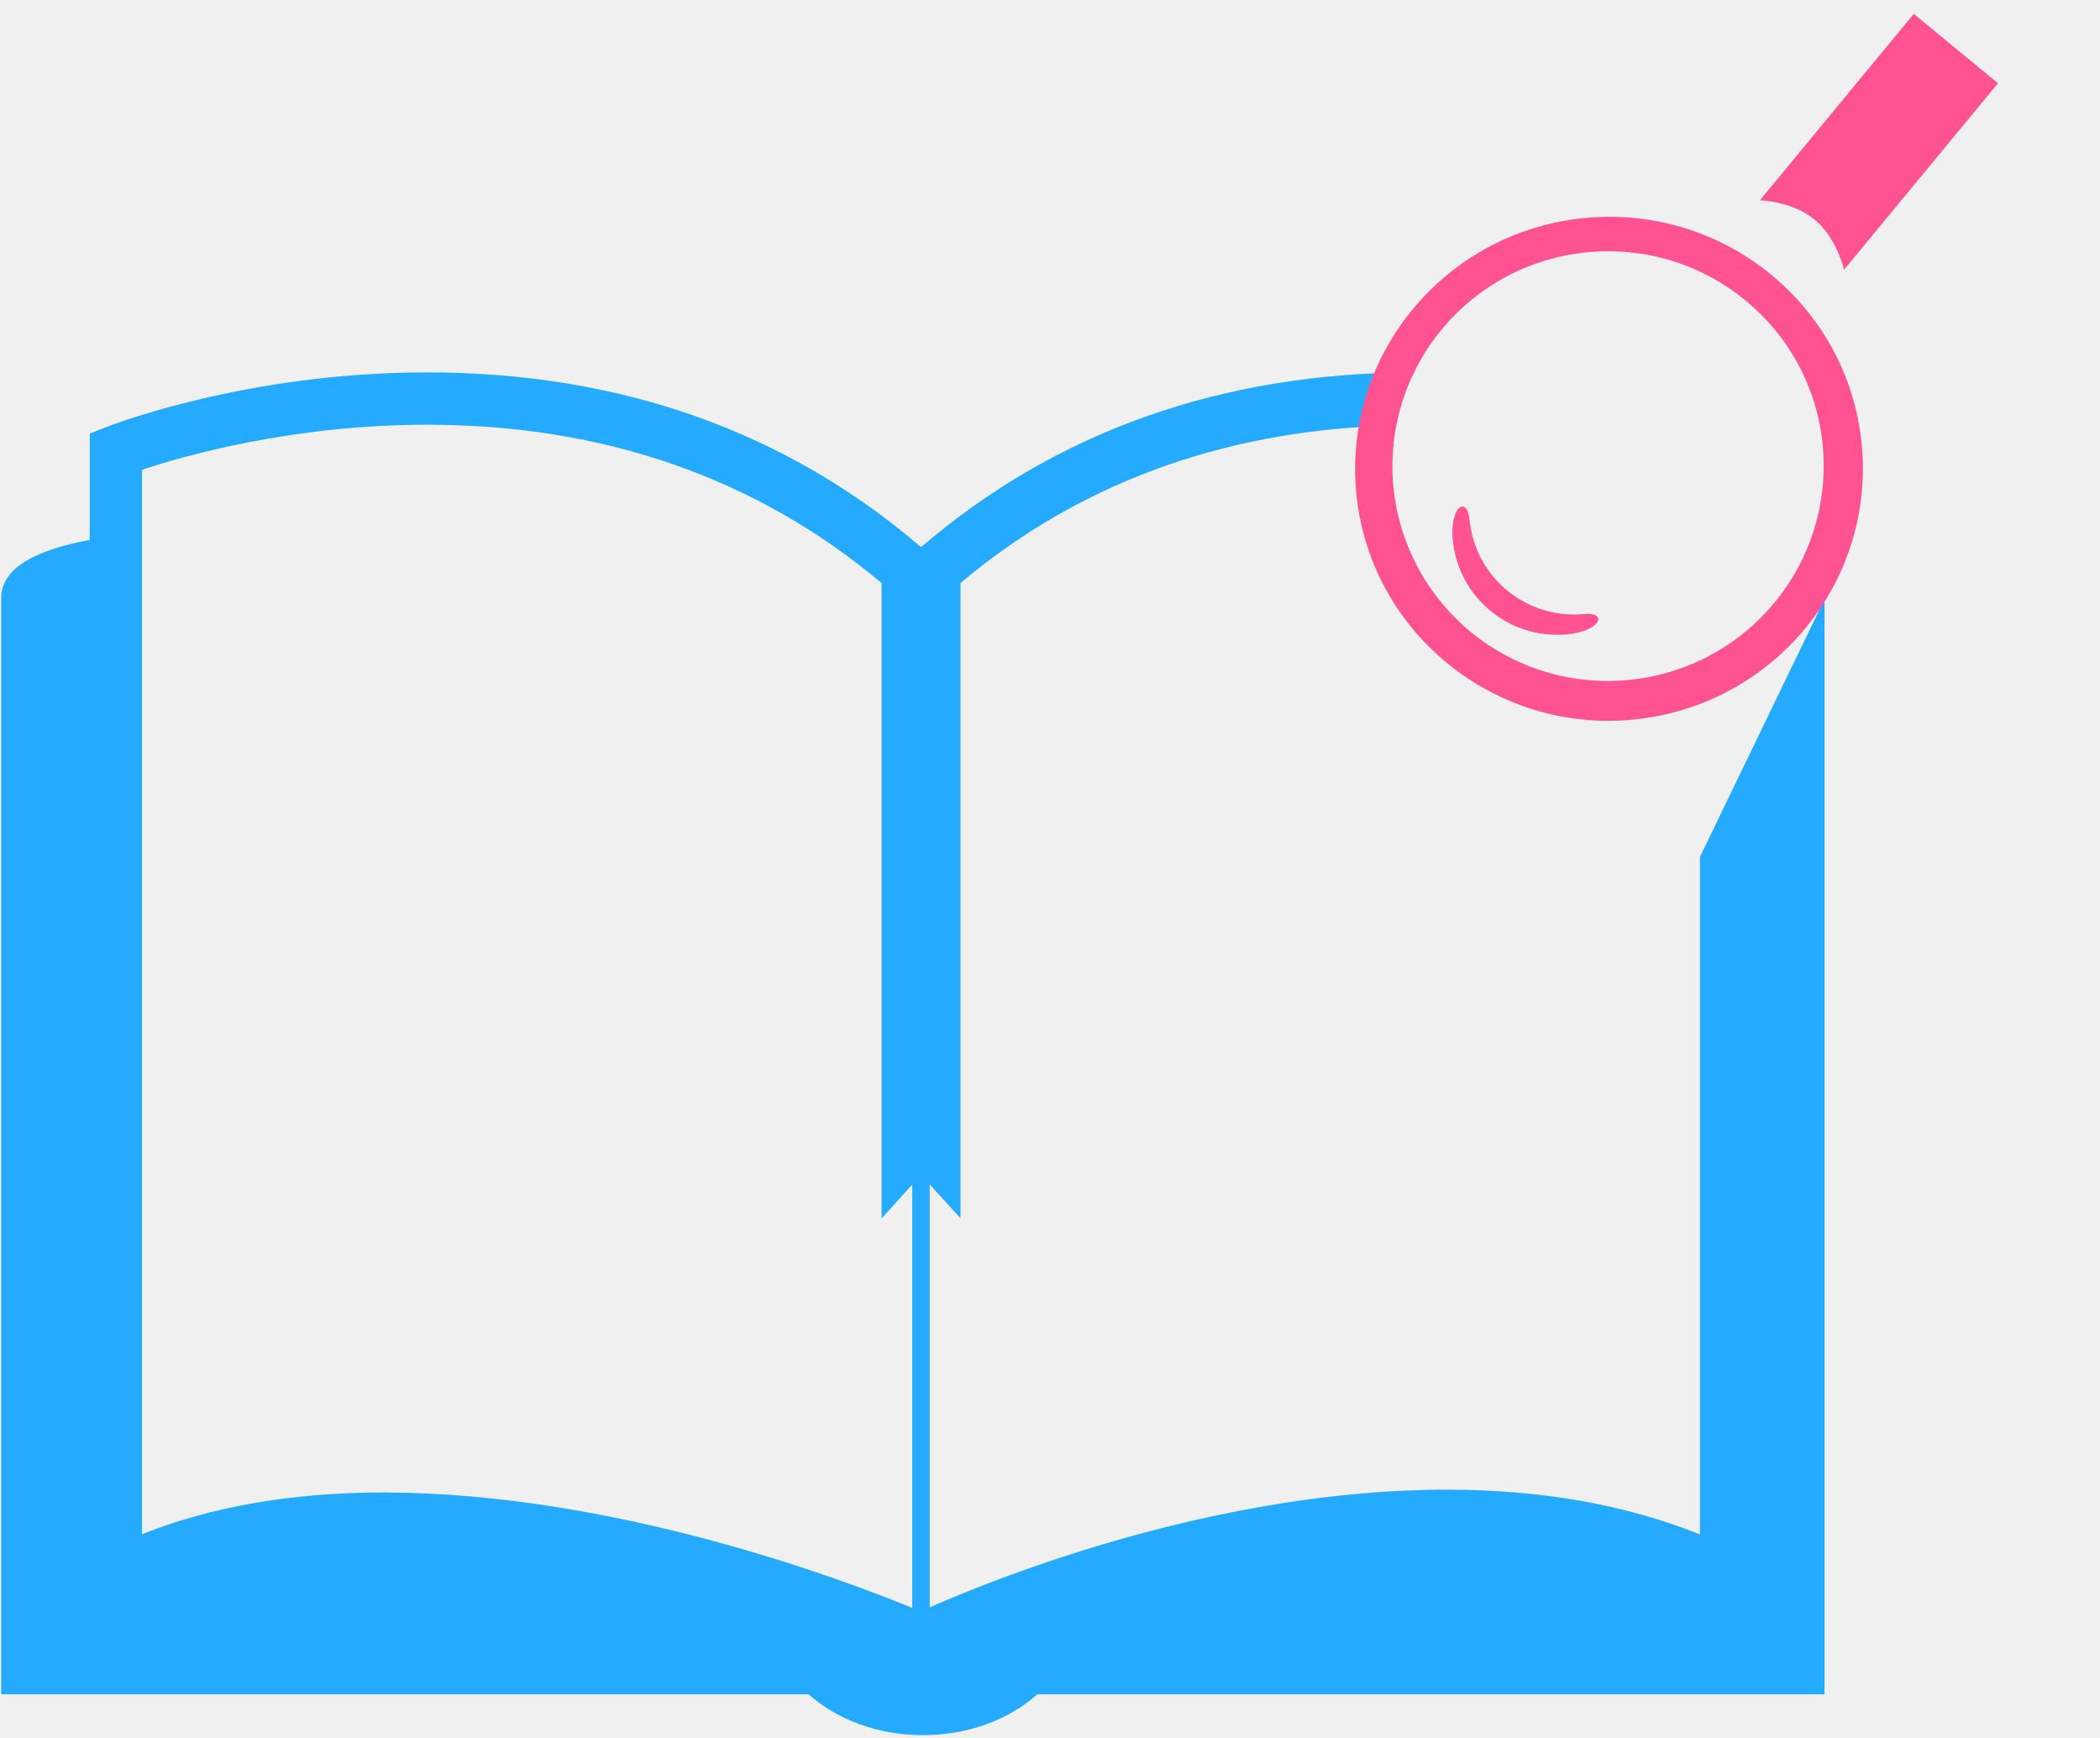
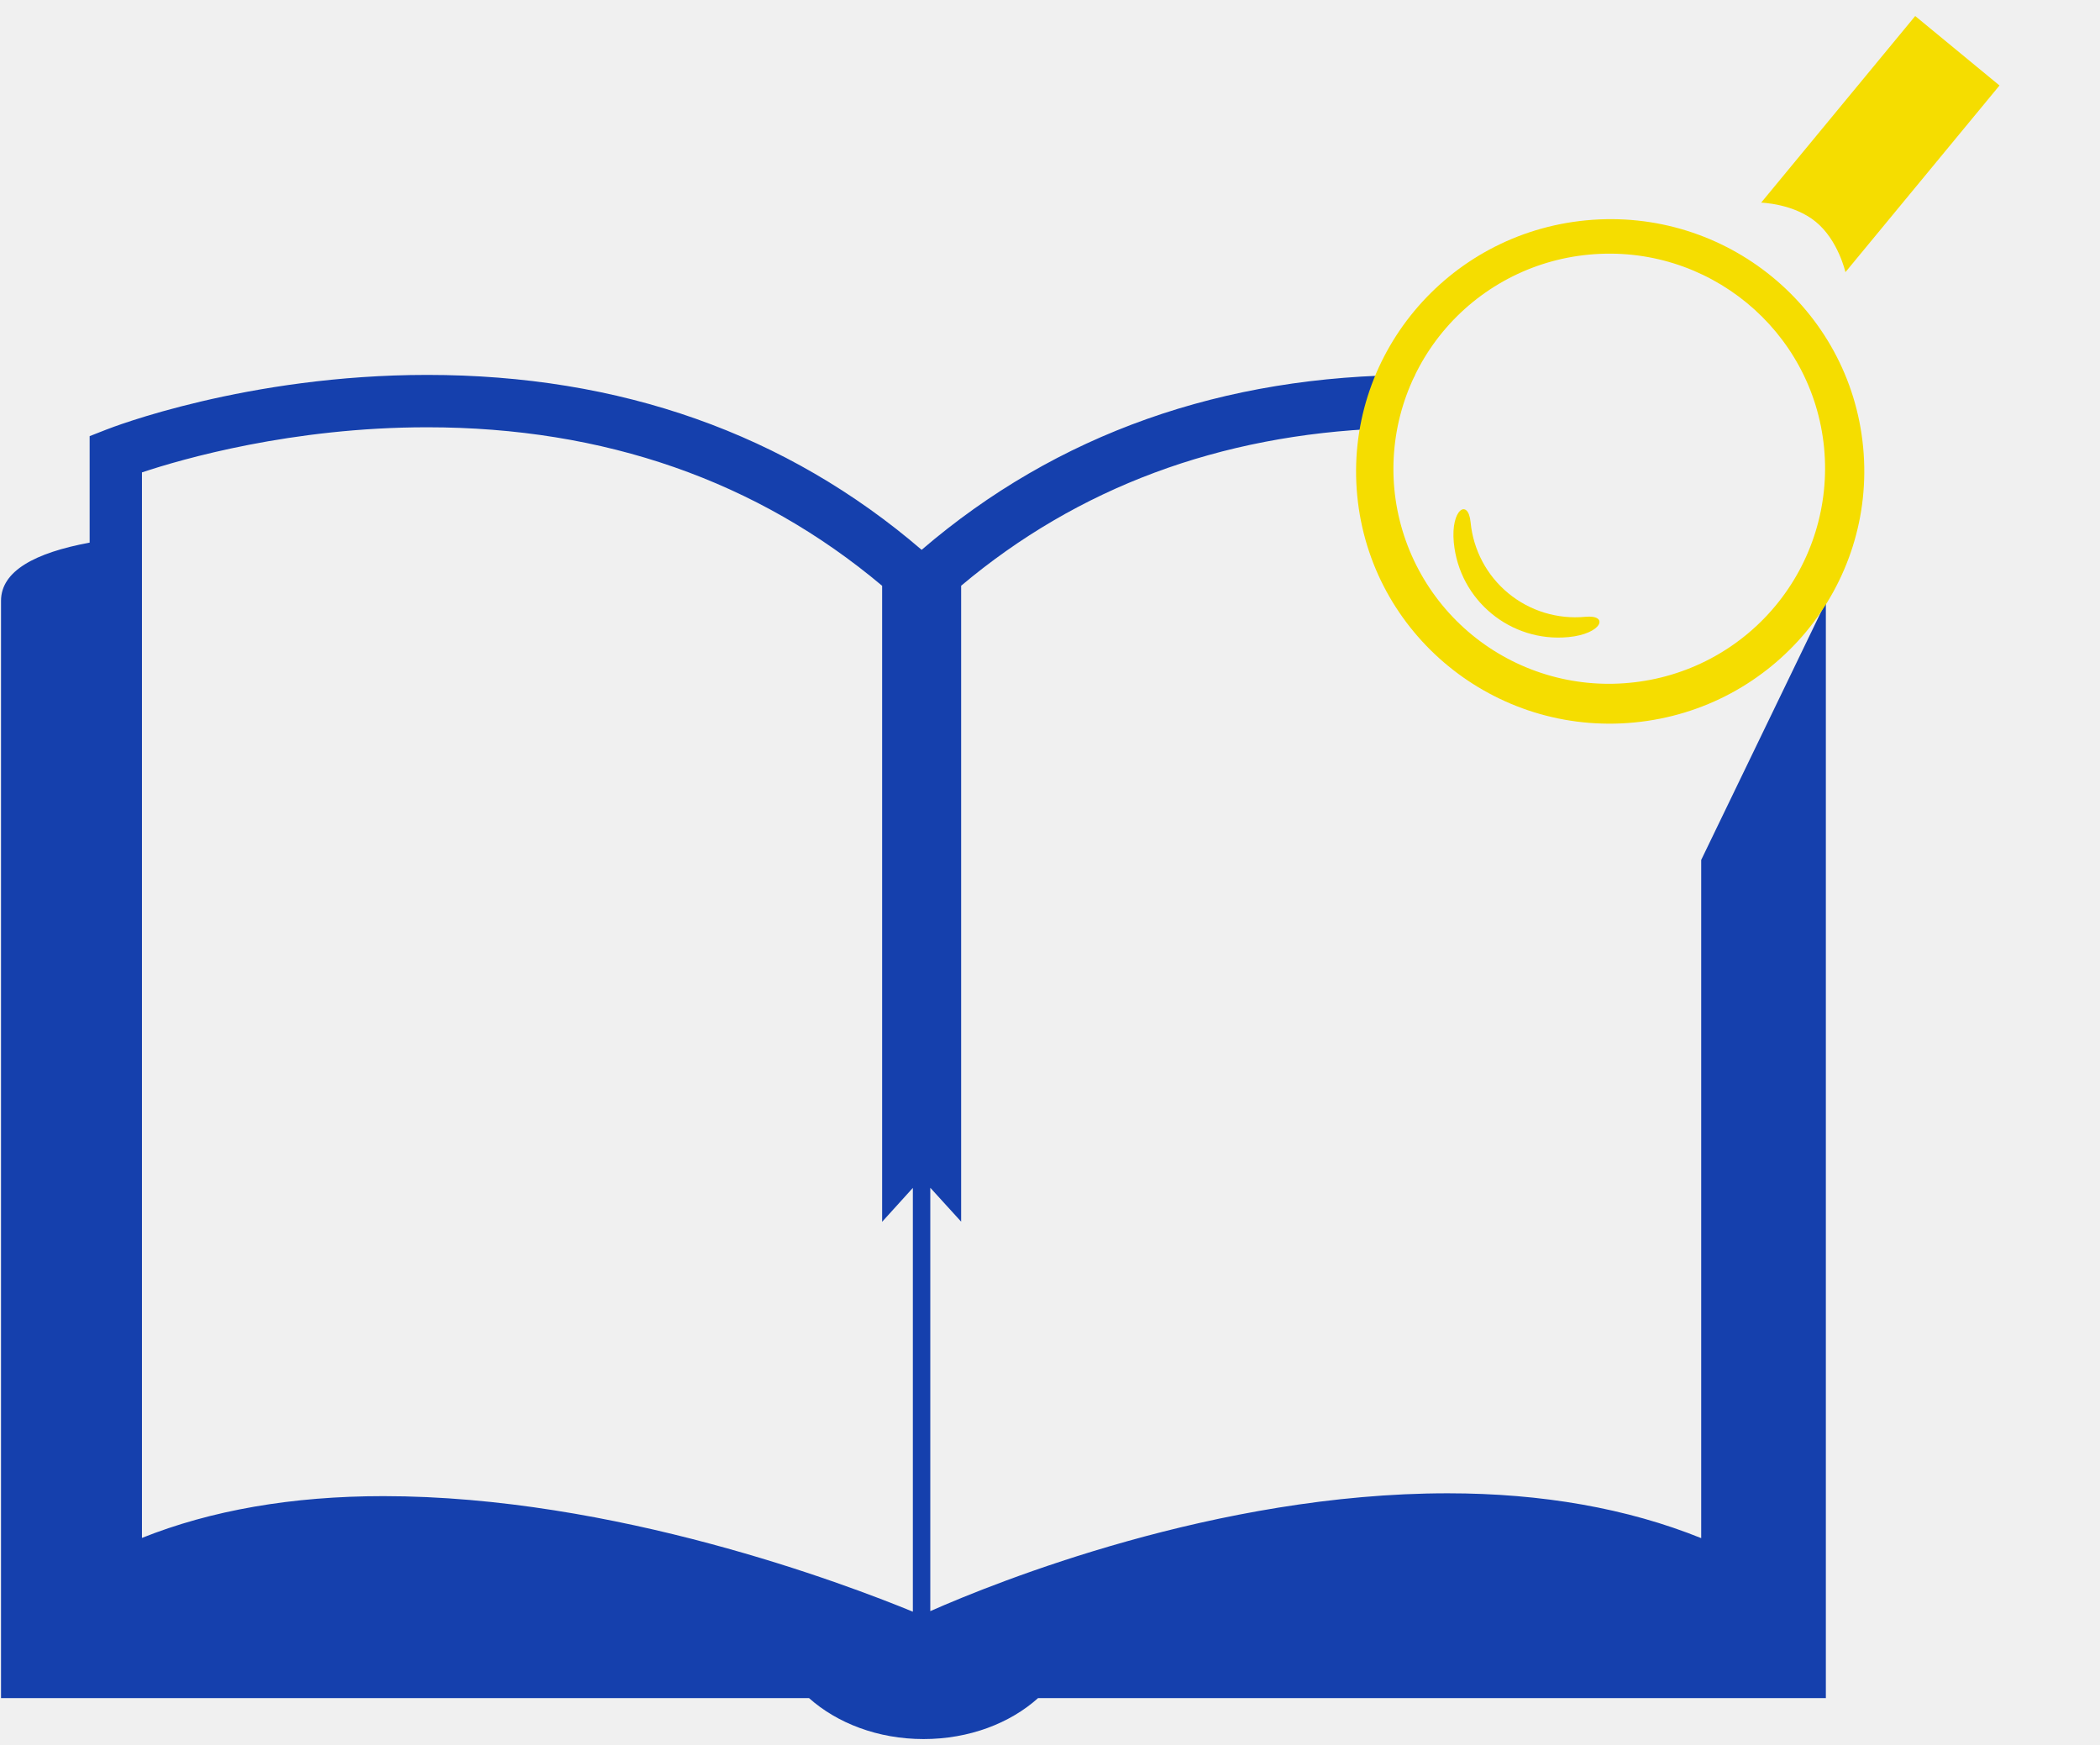
- <svg xmlns="http://www.w3.org/2000/svg" width="672" height="556" viewBox="0 0 672 556" fill="none">
-   <path fill-rule="evenodd" clip-rule="evenodd" d="M462.942 476.678C493.066 476.678 520.338 481.478 543.982 491.011V274.21L583.839 191.731V542.148H331.959C323.045 550.155 309.973 555.242 295.353 555.242C280.733 555.242 267.683 550.132 258.726 542.148H0.387V191.378C0.387 181.845 11.247 176.006 28.72 172.776V138.737L34.028 136.657C35.82 135.95 79.016 119.162 136.634 119.162C198.343 119.162 251.493 137.962 294.734 175.077C337.886 138.051 390.969 119.251 452.436 119.184L442.283 136.281C389.952 138.316 344.699 155.17 307.363 186.556V389.843L297.499 379.005V514.345C318.666 505.012 389.001 476.678 462.942 476.678ZM122.633 477.585C196.596 477.585 270.47 505.719 291.925 514.522V379.049L282.104 389.887V186.578C242.226 153.069 193.411 135.905 136.612 135.905C93.415 135.905 58.314 146.036 45.441 150.326V490.945C67.515 482.119 93.415 477.585 122.633 477.585Z" fill="#24ABFF" />
-   <g clip-path="url(#clip0_1620:120)">
-     <path fill-rule="evenodd" clip-rule="evenodd" d="M434.008 157.761C438.265 202.105 477.928 234.558 522.576 230.271C567.265 225.981 600.015 186.575 595.758 142.232C591.503 97.915 551.84 65.462 507.165 69.751C462.516 74.038 429.753 113.445 434.008 157.761V157.761ZM583.283 142.545C584.137 151.548 583.206 160.632 580.544 169.276C577.882 177.921 573.54 185.957 567.768 192.925C561.995 199.894 554.905 205.658 546.902 209.888C538.899 214.119 530.14 216.732 521.126 217.58C512.119 218.459 503.027 217.556 494.37 214.924C485.712 212.291 477.66 207.98 470.672 202.236C463.684 196.493 457.898 189.43 453.644 181.452C449.391 173.473 446.753 164.735 445.882 155.737C445.027 146.738 445.956 137.659 448.614 129.019C451.273 120.378 455.61 112.345 461.377 105.378C467.145 98.412 474.23 92.649 482.227 88.418C490.224 84.187 498.978 81.572 507.986 80.721C545.954 77.076 579.655 104.754 583.283 142.545V142.545Z" fill="#FF5391" />
-     <path fill-rule="evenodd" clip-rule="evenodd" d="M612.409 4.437L639.359 26.641L590.098 86.314C590.098 86.314 587.812 76.124 580.655 70.253C573.523 64.352 563.146 64.097 563.146 64.097L612.409 4.437V4.437Z" fill="#FF5391" />
-     <path fill-rule="evenodd" clip-rule="evenodd" d="M470.252 166.265C469.511 158.553 463.852 162.036 464.881 172.754C466.654 191.225 483.06 204.753 501.551 202.978C512.308 201.945 514.642 195.748 506.908 196.49C502.514 196.91 498.08 196.462 493.86 195.17C489.639 193.879 485.715 191.769 482.311 188.963C478.908 186.156 476.091 182.707 474.021 178.813C471.952 174.918 470.671 170.655 470.252 166.265V166.265Z" fill="#FF5391" />
+ <svg xmlns="http://www.w3.org/2000/svg" width="372" height="309" viewBox="0 0 372 309" fill="none">
+   <path fill-rule="evenodd" clip-rule="evenodd" d="M256.456 264.478C273.146 264.478 288.256 267.138 301.356 272.419V152.303L323.438 106.606V300.751H183.886C178.947 305.187 171.705 308.006 163.605 308.006C155.505 308.006 148.275 305.175 143.312 300.751H0.182V106.41C0.182 101.129 6.199 97.894 15.879 96.104V77.245L18.82 76.093C19.813 75.701 43.746 66.4 75.668 66.4C109.858 66.4 139.305 76.816 163.262 97.379C187.17 76.865 216.58 66.449 250.635 66.412L245.01 75.885C216.017 77.012 190.944 86.35 170.259 103.739V216.368L164.794 210.363V285.348C176.521 280.176 215.49 264.478 256.456 264.478ZM67.911 264.981C108.89 264.981 149.819 280.568 161.706 285.446V210.388L156.265 216.393V103.751C134.17 85.186 107.125 75.676 75.656 75.676C51.723 75.676 32.276 81.289 25.144 83.666V272.382C37.373 267.493 51.723 264.981 67.911 264.981Z" fill="#1540AD" />
+   <g clip-path="url(#clip0_1625:7)">
+     <path fill-rule="evenodd" clip-rule="evenodd" d="M240.425 87.786C242.783 112.354 264.758 130.334 289.495 127.959C314.255 125.582 332.399 103.75 330.041 79.182C327.683 54.629 305.709 36.648 280.956 39.025C256.219 41.4 238.067 63.233 240.425 87.786V87.786ZM323.129 79.355C323.602 84.344 323.086 89.376 321.611 94.166C320.136 98.955 317.731 103.408 314.533 107.268C311.335 111.129 307.406 114.323 302.972 116.666C298.538 119.01 293.686 120.458 288.692 120.928C283.701 121.415 278.664 120.915 273.867 119.456C269.071 117.997 264.609 115.609 260.738 112.427C256.866 109.245 253.661 105.332 251.304 100.911C248.947 96.491 247.486 91.65 247.003 86.664C246.53 81.679 247.044 76.649 248.517 71.861C249.99 67.074 252.393 62.623 255.588 58.764C258.784 54.904 262.709 51.711 267.14 49.367C271.571 47.023 276.42 45.574 281.412 45.102C302.447 43.083 321.119 58.418 323.129 79.355V79.355Z" fill="#F5DD00" />
+     <path fill-rule="evenodd" clip-rule="evenodd" d="M339.266 2.838L354.198 15.14L326.905 48.201C326.905 48.201 325.639 42.556 321.674 39.303C317.722 36.033 311.973 35.892 311.973 35.892L339.266 2.838V2.838Z" fill="#F5DD00" />
+     <path fill-rule="evenodd" clip-rule="evenodd" d="M260.506 92.497C260.096 88.224 256.961 90.154 257.531 96.092C258.513 106.326 267.602 113.821 277.847 112.837C283.807 112.265 285.1 108.831 280.815 109.243C278.381 109.476 275.924 109.227 273.586 108.511C271.248 107.796 269.074 106.627 267.188 105.072C265.302 103.517 263.741 101.606 262.595 99.449C261.449 97.291 260.739 94.929 260.506 92.497V92.497Z" fill="#F5DD00" />
  </g>
  <defs>
-     <clipPath id="clip0_1620:120">
-       <rect width="230.507" height="216.709" fill="white" transform="translate(671.162 216.006) rotate(174.516)" />
+     <clipPath id="clip0_1625:7">
+       <rect width="127.71" height="120.065" fill="white" transform="translate(371.818 120.056) rotate(174.516)" />
    </clipPath>
  </defs>
</svg>
